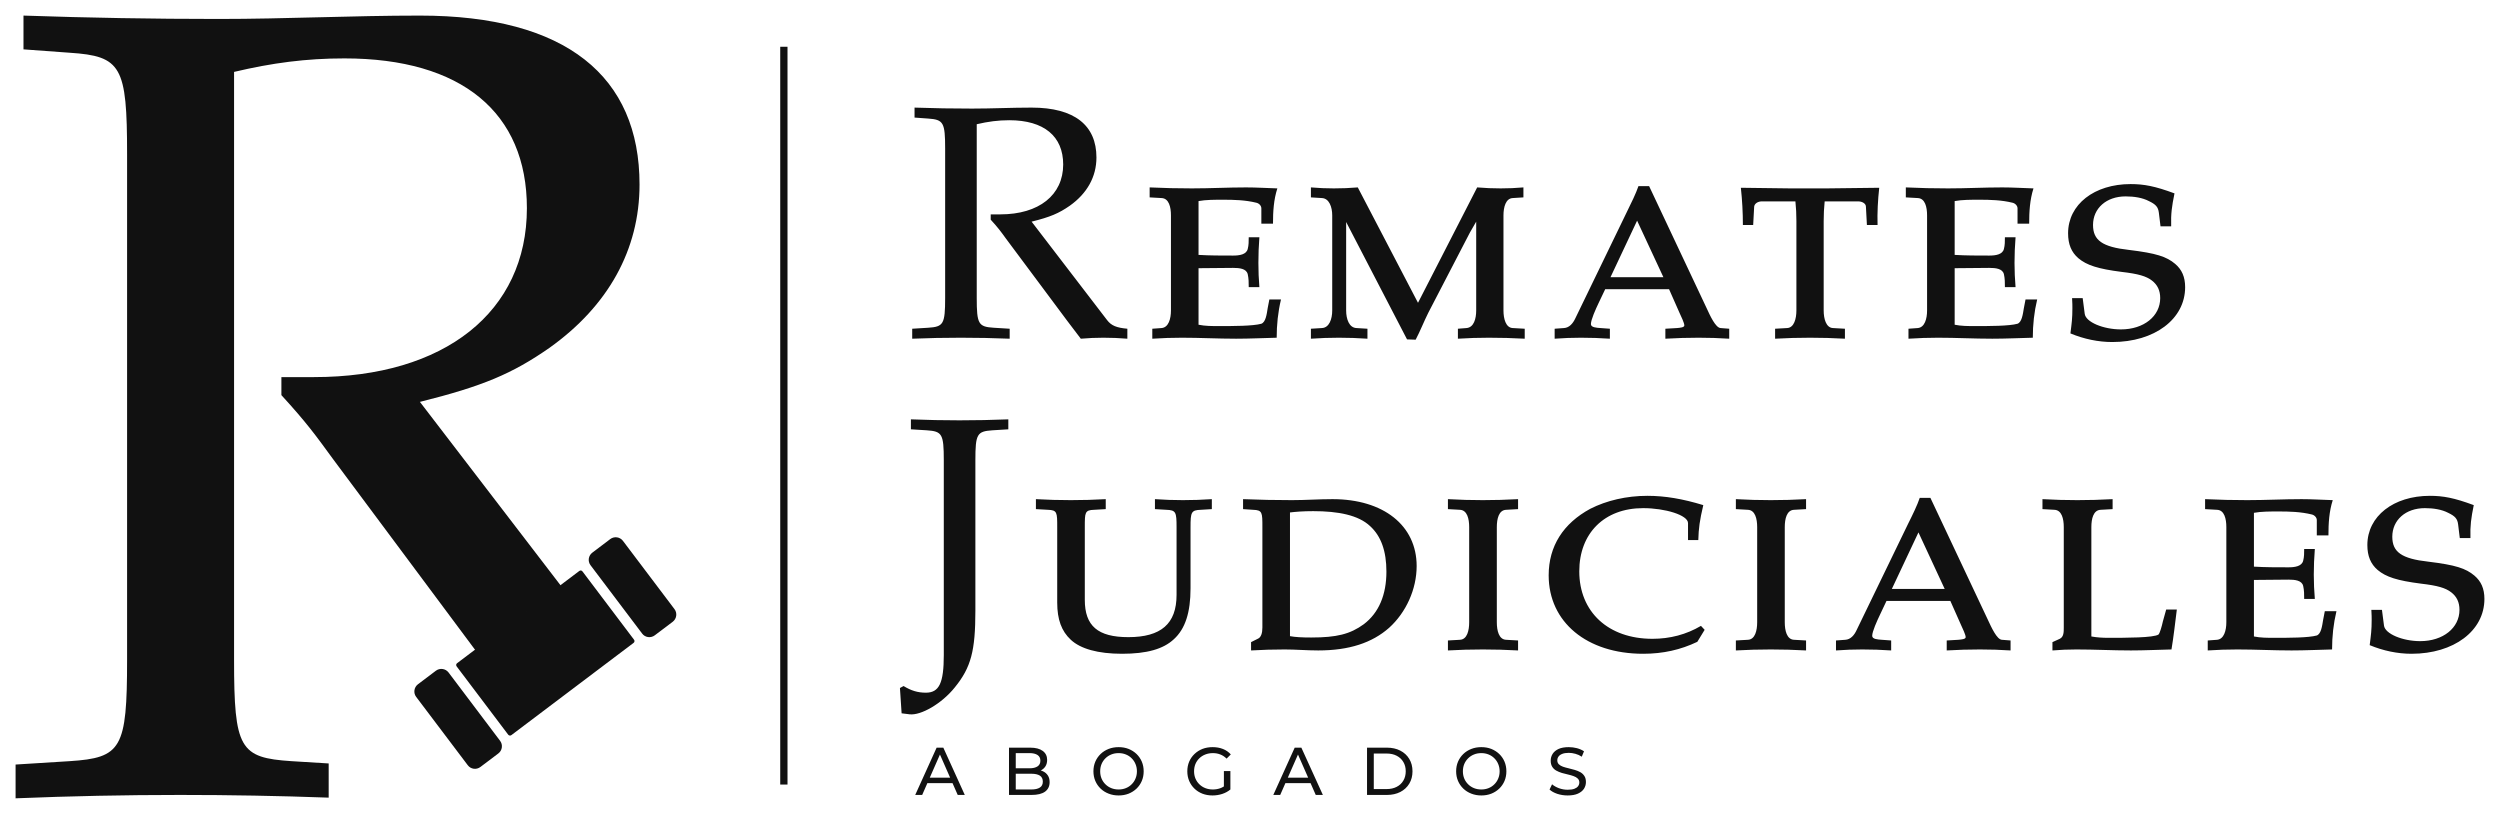
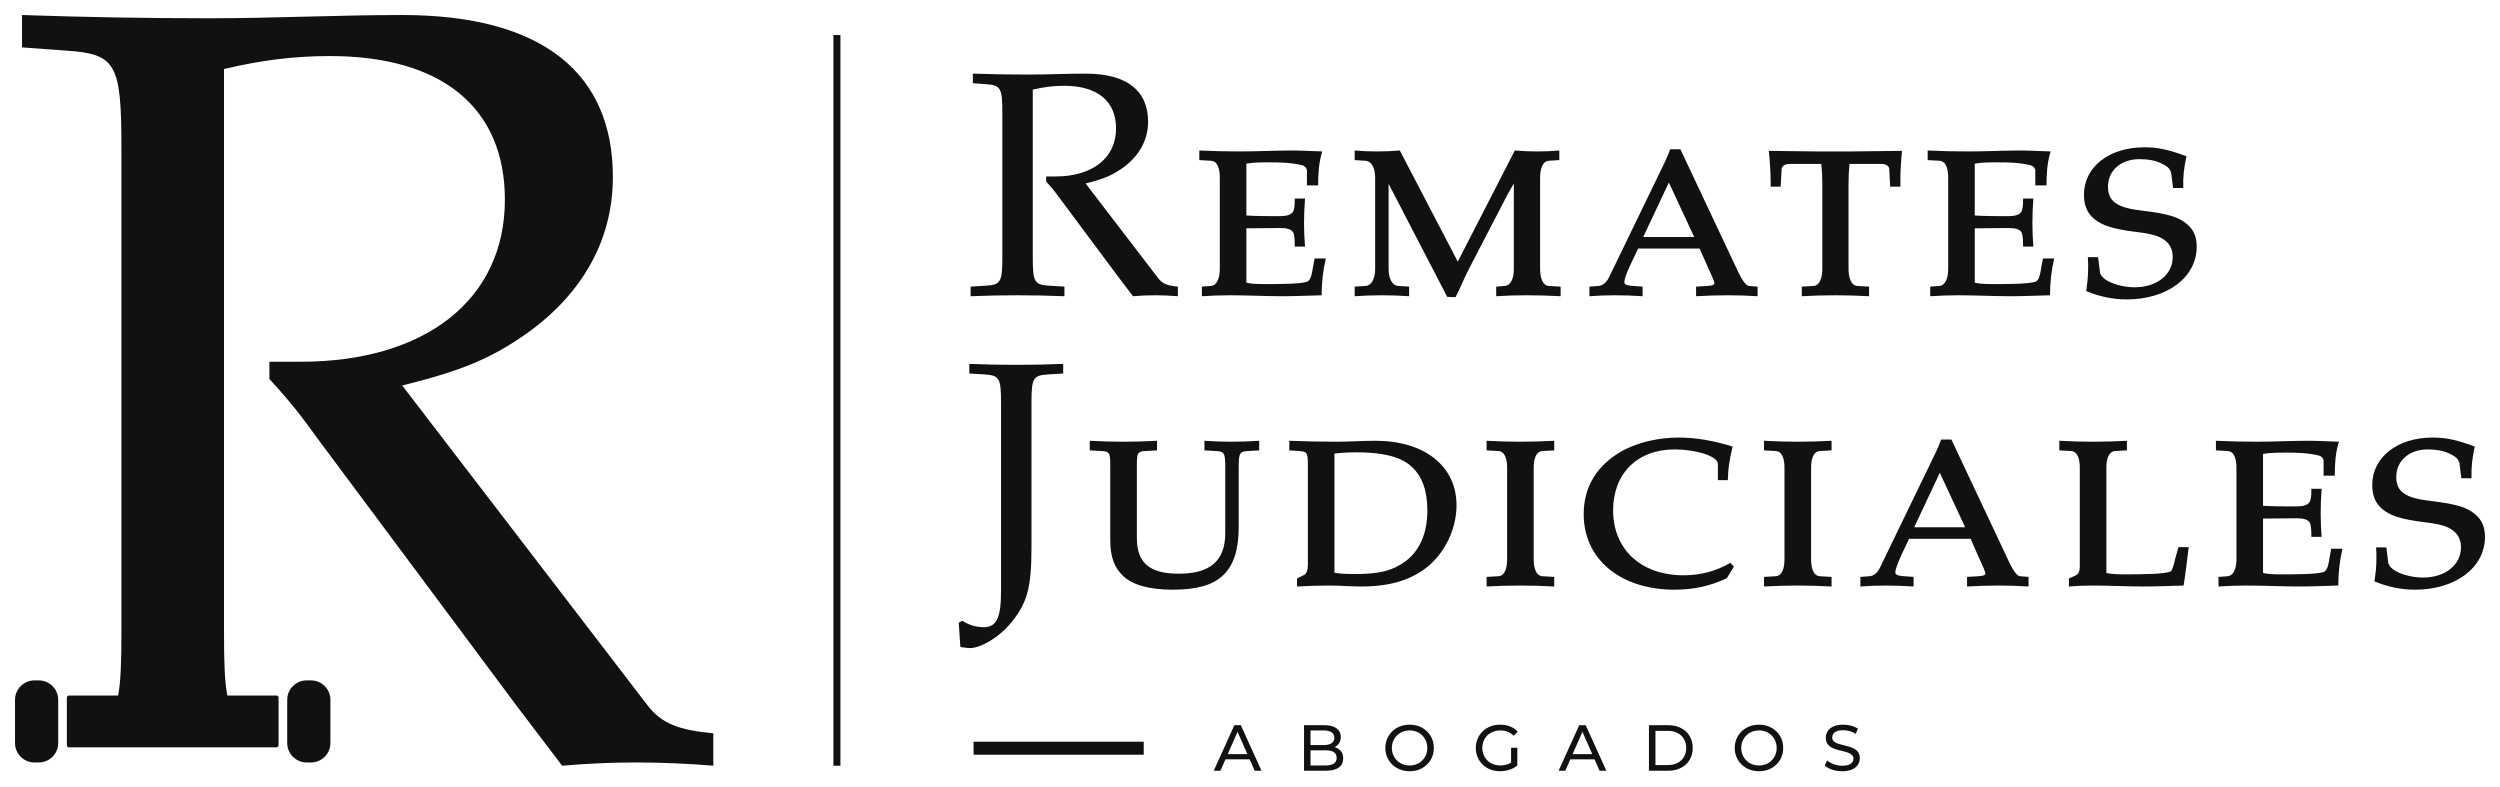
- <svg xmlns="http://www.w3.org/2000/svg" viewBox="-3 -3 481.17 156.65" role="img" aria-label="Abogados Remates Judiciales">
-   <path d="M0 150.65V144.15L10.4 143.5C20.38 142.85 21.46 141.11 21.46 123.99V26.66C21.46 9.75 20.38 7.8 10.4 7.15L1.52 6.5V0C14.09 0.43 26.45 0.65 39.02 0.65C52.02 0.65 64.81 0 77.82 0C106 0 120.09 11.71 120.09 32.51C120.09 45.09 114.02 55.92 102.75 63.95C95.59 68.93 89.96 71.32 77.82 74.35L105 109.8L88.55 122.22L61.13 85.4C57.66 80.64 55.92 78.25 51.16 73.05V69.58H57.44C82.59 69.58 98.41 57.01 98.41 37.07C98.41 18.64 85.84 8.24 63.29 8.24C55.92 8.24 49.42 9.1 42.05 10.84V123.99C42.05 141.11 43.14 142.85 53.11 143.5L60.26 143.94V150.52Q45.95 150 31.65 150C21.03 150 10.62 150.22 0 150.65Z" fill="#111111" />
-   <path d="M109.1 106.97 119.03 120.12C119.18 120.31 119.14 120.58 118.95 120.73L95.42 138.49C95.23 138.63 94.96 138.59 94.81 138.4L84.89 125.26C84.74 125.06 84.78 124.79 84.97 124.65L108.5 106.89C108.69 106.74 108.96 106.78 109.1 106.97ZM116.89 101.09 126.82 114.24C127.39 115 127.24 116.09 126.48 116.67L123.02 119.28C122.25 119.86 121.16 119.71 120.59 118.94L110.66 105.79C110.08 105.03 110.24 103.94 111 103.37L114.46 100.75C115.22 100.18 116.31 100.33 116.89 101.09ZM83.33 126.43 93.25 139.58C93.83 140.34 93.68 141.43 92.92 142.01L89.46 144.62C88.69 145.2 87.6 145.05 87.03 144.28L77.1 131.13C76.52 130.37 76.68 129.28 77.44 128.7L80.9 126.09C81.66 125.52 82.75 125.67 83.33 126.43Z" fill="#111111" />
-   <path d="M147.17 6H148.57V148H147.17Z" fill="#111111" />
-   <path d="M172.57 62.19C175.71 62.06 178.78 62 181.92 62C185.05 62 188.19 62.06 191.33 62.19V60.27L188.25 60.08C185.31 59.89 184.99 59.38 184.99 54.32V20.91C187.17 20.4 189.09 20.14 191.26 20.14C197.92 20.14 201.63 23.22 201.63 28.66C201.63 34.54 196.96 38.26 189.53 38.26H187.68V39.28C189.09 40.82 189.6 41.52 190.62 42.93L202.4 58.74L205.02 62.19C206.49 62.06 207.9 62 209.37 62C210.91 62 212.45 62.06 213.98 62.19V60.27C211.93 60.08 210.91 59.7 210.08 58.61L195.55 39.66C199.13 38.77 200.8 38.06 202.91 36.59C206.24 34.22 208.03 31.02 208.03 27.31C208.03 21.17 203.87 17.71 195.55 17.71C191.71 17.71 187.93 17.9 184.09 17.9C180.38 17.9 176.73 17.84 173.02 17.71V19.63L175.65 19.82C178.59 20.02 178.91 20.59 178.91 25.58V54.32C178.91 59.38 178.59 59.89 175.65 60.08L172.57 60.27ZM218.27 34.99 220.57 35.12C221.98 35.18 222.37 36.85 222.37 38.45V56.75C222.37 58.35 221.92 60.02 220.57 60.14L218.78 60.27V62.19C220.7 62.06 222.62 62 224.48 62C227.93 62 231.45 62.19 234.91 62.19C237.53 62.19 240.09 62.06 242.72 62C242.72 59.5 242.97 57.07 243.55 54.64H241.31L240.99 56.3C240.8 57.52 240.61 58.99 239.77 59.31C238.17 59.76 234.33 59.76 231.58 59.76C230.24 59.76 228.96 59.76 227.68 59.5V48.62L234.33 48.56C235.55 48.56 236.89 48.69 237.15 49.78C237.34 50.61 237.34 51.44 237.34 52.27H239.39C239.26 50.74 239.2 49.14 239.2 47.6C239.2 45.94 239.26 44.34 239.39 42.67H237.34C237.34 43.44 237.34 44.21 237.15 44.91C236.89 46 235.55 46.19 234.33 46.19C232.09 46.19 229.85 46.19 227.68 46.06V35.7C229.09 35.44 230.81 35.44 232.41 35.44C234.53 35.44 236.7 35.5 238.81 36.02C239.33 36.14 239.77 36.59 239.77 37.1V40.05H242.01C242.01 37.74 242.14 35.44 242.85 33.26C240.8 33.2 238.81 33.07 236.83 33.07C233.37 33.07 229.92 33.26 226.4 33.26C223.71 33.26 220.96 33.2 218.27 33.07ZM249.31 62.19C251.1 62.06 252.89 62 254.69 62C256.54 62 258.33 62.06 260.19 62.19V60.27L258.08 60.14C256.67 60.08 256.09 58.42 256.09 56.75V39.73L267.81 62.32L269.47 62.38C270.37 60.66 271.07 58.86 271.9 57.2L279.9 41.78L281.12 39.66V56.75C281.12 58.35 280.67 60.02 279.26 60.14L277.6 60.27V62.19C279.58 62.06 281.57 62 283.55 62C285.85 62 288.16 62.06 290.46 62.19V60.27L288.16 60.14C286.81 60.08 286.37 58.35 286.37 56.75V38.45C286.37 36.85 286.81 35.18 288.16 35.12L290.21 34.99V33.07C288.73 33.2 287.33 33.26 285.85 33.26C284.32 33.26 282.85 33.2 281.31 33.07L269.92 55.28L258.33 33.07C256.8 33.2 255.26 33.26 253.73 33.26C252.25 33.26 250.78 33.2 249.31 33.07V34.99L251.42 35.12C252.83 35.18 253.41 36.85 253.41 38.45V56.75C253.41 58.42 252.83 60.08 251.42 60.14L249.31 60.27ZM296.22 62.19C297.89 62.06 299.61 62 301.28 62C303.13 62 304.99 62.06 306.85 62.19V60.27L305.05 60.14C304.22 60.08 303.2 60.02 303.2 59.38C303.2 58.54 304.09 56.56 304.73 55.22L305.95 52.66H318.24L320.22 57.14C320.61 57.97 321.18 59.18 321.18 59.63C321.18 60.02 320.41 60.08 319.77 60.14L317.53 60.27V62.19C319.71 62.06 321.82 62 323.93 62C325.92 62 327.84 62.06 329.82 62.19V60.27L328.16 60.14C327.2 60.08 326.17 57.84 325.41 56.18L314.4 32.82H312.35C311.9 34.16 310.94 36.14 310.11 37.81L300.19 58.29C299.74 59.25 299.04 60.08 298.01 60.14L296.22 60.27ZM306.97 50.35 312.09 39.47 317.15 50.35ZM332.06 33.14C332.32 35.5 332.45 37.94 332.45 40.3H334.43L334.62 36.78C334.69 36.14 335.39 35.76 336.09 35.76H342.56C342.69 36.98 342.75 38.26 342.75 39.54V56.75C342.75 58.35 342.3 60.08 340.96 60.14L338.65 60.27V62.19C340.89 62.06 343.13 62 345.37 62C347.61 62 349.85 62.06 352.09 62.19V60.27L349.79 60.14C348.45 60.08 348 58.35 348 56.75V39.54C348 38.26 348.06 36.98 348.19 35.76H354.65C355.36 35.76 356.13 36.14 356.13 36.78L356.32 40.3H358.37C358.3 37.94 358.43 35.5 358.69 33.14L348.64 33.26H341.53ZM363.81 34.99 366.11 35.12C367.52 35.18 367.9 36.85 367.9 38.45V56.75C367.9 58.35 367.45 60.02 366.11 60.14L364.32 60.27V62.19C366.24 62.06 368.16 62 370.01 62C373.47 62 376.99 62.19 380.45 62.19C383.07 62.19 385.63 62.06 388.25 62C388.25 59.5 388.51 57.07 389.09 54.64H386.85L386.53 56.3C386.33 57.52 386.14 58.99 385.31 59.31C383.71 59.76 379.87 59.76 377.12 59.76C375.77 59.76 374.49 59.76 373.21 59.5V48.62L379.87 48.56C381.09 48.56 382.43 48.69 382.69 49.78C382.88 50.61 382.88 51.44 382.88 52.27H384.93C384.8 50.74 384.73 49.14 384.73 47.6C384.73 45.94 384.8 44.34 384.93 42.67H382.88C382.88 43.44 382.88 44.21 382.69 44.91C382.43 46 381.09 46.19 379.87 46.19C377.63 46.19 375.39 46.19 373.21 46.06V35.7C374.62 35.44 376.35 35.44 377.95 35.44C380.06 35.44 382.24 35.5 384.35 36.02C384.86 36.14 385.31 36.59 385.31 37.1V40.05H387.55C387.55 37.74 387.68 35.44 388.38 33.26C386.33 33.2 384.35 33.07 382.37 33.07C378.91 33.07 375.45 33.26 371.93 33.26C369.25 33.26 366.49 33.2 363.81 33.07ZM395.04 41.9C395.04 44.02 395.68 45.55 397.02 46.7C398.62 48.05 400.8 48.75 405.34 49.33C408.61 49.71 410.08 50.16 411.17 50.99C412.25 51.82 412.77 52.91 412.77 54.38C412.77 57.84 409.63 60.4 405.21 60.4C401.82 60.4 398.43 58.99 398.24 57.39L397.85 54.38H395.81C395.87 55.22 395.87 56.05 395.87 56.3C395.87 58.29 395.74 59.18 395.49 61.17C398.11 62.26 400.86 62.83 403.55 62.83C411.68 62.83 417.57 58.42 417.57 52.27C417.57 50.29 416.93 48.88 415.65 47.79C413.98 46.38 412 45.74 406.75 45.1C401.63 44.53 399.84 43.25 399.84 40.3C399.84 37.1 402.4 34.8 406.11 34.8C407.77 34.8 409.37 35.06 410.59 35.7C411.93 36.34 412.38 36.85 412.51 37.94L412.83 40.56H414.88C414.81 38.13 415.01 36.72 415.52 34.22C411.74 32.82 409.63 32.43 407.07 32.43C400.09 32.43 395.04 36.34 395.04 41.9Z" fill="#111111" />
-   <path d="M170.21 129.42 170.53 134.29 172.06 134.48C174.24 134.74 178.27 132.43 180.77 129.3C183.9 125.46 184.73 122.26 184.73 114.51V85.58C184.73 80.53 185.05 80.02 188 79.82L191.07 79.63V77.71C187.93 77.84 184.8 77.9 181.66 77.9C178.53 77.9 175.45 77.84 172.32 77.71V79.63L175.39 79.82C178.33 80.02 178.65 80.53 178.65 85.58V123.09C178.65 128.46 177.76 130.32 175.2 130.32C173.66 130.32 172.38 129.94 170.91 129.04ZM196.38 94.99 198.69 95.12C200.48 95.18 200.48 95.63 200.48 98.45V112.98C200.48 116.24 201.31 118.48 203.1 120.14C204.96 121.87 208.29 122.83 212.96 122.83C217.69 122.83 220.89 121.94 222.94 120.02C225.12 118.03 226.14 114.9 226.14 110.22V98.45C226.14 95.57 226.27 95.18 228.13 95.12L230.24 94.99V93.07C228.38 93.2 226.53 93.26 224.67 93.26C222.88 93.26 221.09 93.2 219.29 93.07V94.99L221.47 95.12C223.33 95.18 223.45 95.57 223.45 98.45V111.5C223.45 117.07 220.45 119.63 214.17 119.63C208.29 119.63 205.79 117.46 205.79 112.46V98.45C205.79 95.63 205.79 95.18 207.58 95.12L209.82 94.99V93.07C207.58 93.2 205.34 93.26 203.1 93.26C200.86 93.26 198.62 93.2 196.38 93.07ZM236.25 94.99 238.17 95.12C239.97 95.18 239.97 95.63 239.97 98.45V117.78C239.97 118.86 239.71 119.7 239.07 119.95C238.62 120.14 238.24 120.4 237.79 120.59V122.19C239.97 122.06 242.08 122 244.25 122C246.37 122 248.54 122.19 250.72 122.19C256.67 122.19 261.09 120.72 264.35 117.84C267.61 114.9 269.66 110.42 269.66 105.94C269.66 98.13 263.26 93.07 253.47 93.07C250.85 93.07 248.29 93.26 245.66 93.26C242.53 93.26 239.39 93.2 236.25 93.07ZM245.28 119.44V95.63C246.37 95.5 247.77 95.38 249.76 95.38C254.56 95.38 258.46 96.14 260.7 98.26C262.81 100.18 263.84 103.06 263.84 107.02C263.84 111.5 262.37 114.96 259.49 117.14C256.86 119.06 254.24 119.7 249.37 119.7C247.58 119.7 246.3 119.63 245.28 119.44ZM275.68 122.19C277.92 122.06 280.16 122 282.4 122C284.64 122 286.88 122.06 289.18 122.19V120.27L286.88 120.14C285.47 120.08 285.09 118.35 285.09 116.75V98.45C285.09 96.85 285.47 95.18 286.88 95.12L289.18 94.99V93.07C286.88 93.2 284.64 93.26 282.4 93.26C280.16 93.26 277.92 93.2 275.68 93.07V94.99L277.98 95.12C279.39 95.18 279.77 96.85 279.77 98.45V116.75C279.77 118.35 279.39 120.08 277.98 120.14L275.68 120.27ZM295.07 107.73C295.07 116.75 302.43 122.83 313.25 122.83C317.09 122.83 320.48 122.06 323.68 120.53L325.09 118.22L324.38 117.46C321.57 119.12 318.43 119.95 315.04 119.95C306.53 119.95 300.96 114.77 300.96 106.96C300.96 99.66 305.76 94.8 313.25 94.8C317.47 94.8 321.89 96.14 321.89 97.68V100.94H323.87C323.93 98.7 324.13 97.17 324.83 94.22C320.86 93.01 317.47 92.43 314.08 92.43C310.05 92.43 306.21 93.33 303.07 94.93C297.89 97.74 295.07 102.1 295.07 107.73ZM331.1 122.19C333.34 122.06 335.58 122 337.82 122C340.06 122 342.3 122.06 344.61 122.19V120.27L342.3 120.14C340.89 120.08 340.51 118.35 340.51 116.75V98.45C340.51 96.85 340.89 95.18 342.3 95.12L344.61 94.99V93.07C342.3 93.2 340.06 93.26 337.82 93.26C335.58 93.26 333.34 93.2 331.1 93.07V94.99L333.41 95.12C334.81 95.18 335.2 96.85 335.2 98.45V116.75C335.2 118.35 334.81 120.08 333.41 120.14L331.1 120.27ZM350.37 122.19C352.03 122.06 353.76 122 355.42 122C357.28 122 359.13 122.06 360.99 122.19V120.27L359.2 120.14C358.37 120.08 357.34 120.02 357.34 119.38C357.34 118.54 358.24 116.56 358.88 115.22L360.09 112.66H372.38L374.37 117.14C374.75 117.97 375.33 119.18 375.33 119.63C375.33 120.02 374.56 120.08 373.92 120.14L371.68 120.27V122.19C373.85 122.06 375.97 122 378.08 122C380.06 122 381.98 122.06 383.97 122.19V120.27L382.3 120.14C381.34 120.08 380.32 117.84 379.55 116.18L368.54 92.82H366.49C366.05 94.16 365.09 96.14 364.25 97.81L354.33 118.29C353.89 119.25 353.18 120.08 352.16 120.14L350.37 120.27ZM361.12 110.35 366.24 99.47 371.29 110.35ZM390.11 94.99 392.41 95.12C393.82 95.18 394.21 96.85 394.21 98.45V117.78C394.21 118.67 394.21 119.57 393.44 119.95L392.03 120.59V122.19C393.57 122.06 395.1 122 396.64 122C400.16 122 403.61 122.19 407.13 122.19C409.69 122.19 412.32 122.06 414.94 122C415.33 119.7 415.65 116.88 415.97 114.32H413.92L413.28 116.62C413.09 117.52 412.7 118.86 412.45 119.12C411.55 119.76 406.11 119.76 402.78 119.76C401.69 119.76 400.61 119.7 399.52 119.5V98.45C399.52 96.85 399.9 95.18 401.31 95.12L403.61 94.99V93.07C401.31 93.2 399.07 93.26 396.83 93.26C394.59 93.26 392.35 93.2 390.11 93.07ZM421.41 94.99 423.71 95.12C425.12 95.18 425.5 96.85 425.5 98.45V116.75C425.5 118.35 425.05 120.02 423.71 120.14L421.92 120.27V122.19C423.84 122.06 425.76 122 427.61 122C431.07 122 434.59 122.19 438.05 122.19C440.67 122.19 443.23 122.06 445.85 122C445.85 119.5 446.11 117.07 446.69 114.64H444.45L444.13 116.3C443.93 117.52 443.74 118.99 442.91 119.31C441.31 119.76 437.47 119.76 434.72 119.76C433.37 119.76 432.09 119.76 430.81 119.5V108.62L437.47 108.56C438.69 108.56 440.03 108.69 440.29 109.78C440.48 110.61 440.48 111.44 440.48 112.27H442.53C442.4 110.74 442.33 109.14 442.33 107.6C442.33 105.94 442.4 104.34 442.53 102.67H440.48C440.48 103.44 440.48 104.21 440.29 104.91C440.03 106 438.69 106.19 437.47 106.19C435.23 106.19 432.99 106.19 430.81 106.06V95.7C432.22 95.44 433.95 95.44 435.55 95.44C437.66 95.44 439.84 95.5 441.95 96.02C442.46 96.14 442.91 96.59 442.91 97.1V100.05H445.15C445.15 97.74 445.28 95.44 445.98 93.26C443.93 93.2 441.95 93.07 439.97 93.07C436.51 93.07 433.05 93.26 429.53 93.26C426.85 93.26 424.09 93.2 421.41 93.07ZM452.64 101.9C452.64 104.02 453.28 105.55 454.62 106.7C456.22 108.05 458.4 108.75 462.94 109.33C466.21 109.71 467.68 110.16 468.77 110.99C469.85 111.82 470.37 112.91 470.37 114.38C470.37 117.84 467.23 120.4 462.81 120.4C459.42 120.4 456.03 118.99 455.84 117.39L455.45 114.38H453.41C453.47 115.22 453.47 116.05 453.47 116.3C453.47 118.29 453.34 119.18 453.09 121.17C455.71 122.26 458.46 122.83 461.15 122.83C469.28 122.83 475.17 118.42 475.17 112.27C475.17 110.29 474.53 108.88 473.25 107.79C471.58 106.38 469.6 105.74 464.35 105.1C459.23 104.53 457.44 103.25 457.44 100.3C457.44 97.1 460 94.8 463.71 94.8C465.37 94.8 466.97 95.06 468.19 95.7C469.53 96.34 469.98 96.85 470.11 97.94L470.43 100.56H472.48C472.41 98.13 472.61 96.72 473.12 94.22C469.34 92.82 467.23 92.43 464.67 92.43C457.69 92.43 452.64 96.34 452.64 101.9Z" fill="#111111" />
-   <path d="M173.15 150 177.27 140.9H178.56L182.69 150H181.33L177.65 141.63H178.17L174.49 150ZM174.91 147.73 175.26 146.68H180.38L180.76 147.73ZM191.2 150V140.9H195.28Q196.85 140.9 197.7 141.53Q198.54 142.16 198.54 143.25Q198.54 143.99 198.21 144.5Q197.88 145.01 197.32 145.28Q196.76 145.55 196.11 145.55L196.34 145.16Q197.12 145.16 197.72 145.44Q198.32 145.71 198.67 146.24Q199.02 146.76 199.02 147.54Q199.02 148.71 198.15 149.36Q197.27 150 195.54 150ZM192.5 148.95H195.49Q196.57 148.95 197.14 148.58Q197.71 148.22 197.71 147.44Q197.71 146.65 197.14 146.28Q196.57 145.92 195.49 145.92H192.38V144.87H195.16Q196.15 144.87 196.7 144.5Q197.24 144.14 197.24 143.41Q197.24 142.68 196.7 142.32Q196.15 141.95 195.16 141.95H192.5ZM212.3 150.1Q211.26 150.1 210.37 149.75Q209.47 149.4 208.82 148.77Q208.17 148.14 207.81 147.3Q207.45 146.45 207.45 145.45Q207.45 144.45 207.81 143.6Q208.17 142.76 208.82 142.13Q209.47 141.5 210.36 141.15Q211.24 140.8 212.3 140.8Q213.34 140.8 214.21 141.14Q215.09 141.49 215.75 142.12Q216.4 142.75 216.76 143.59Q217.12 144.44 217.12 145.45Q217.12 146.46 216.76 147.31Q216.4 148.15 215.75 148.78Q215.09 149.41 214.21 149.76Q213.34 150.1 212.3 150.1ZM212.3 148.95Q213.05 148.95 213.69 148.69Q214.34 148.43 214.81 147.95Q215.29 147.48 215.55 146.84Q215.82 146.2 215.82 145.45Q215.82 144.7 215.55 144.06Q215.29 143.42 214.81 142.95Q214.34 142.47 213.69 142.21Q213.05 141.95 212.3 141.95Q211.53 141.95 210.89 142.21Q210.24 142.47 209.76 142.95Q209.28 143.42 209.01 144.06Q208.75 144.7 208.75 145.45Q208.75 146.2 209.01 146.84Q209.28 147.48 209.76 147.95Q210.24 148.43 210.89 148.69Q211.53 148.95 212.3 148.95ZM230.37 150.1Q229.31 150.1 228.43 149.76Q227.54 149.41 226.89 148.78Q226.24 148.15 225.88 147.31Q225.52 146.46 225.52 145.45Q225.52 144.44 225.88 143.59Q226.24 142.75 226.9 142.12Q227.56 141.49 228.44 141.14Q229.33 140.8 230.39 140.8Q231.47 140.8 232.37 141.15Q233.26 141.5 233.89 142.2L233.08 143.01Q232.52 142.46 231.87 142.21Q231.21 141.95 230.44 141.95Q229.66 141.95 228.99 142.21Q228.32 142.47 227.84 142.94Q227.35 143.41 227.08 144.05Q226.82 144.7 226.82 145.45Q226.82 146.19 227.08 146.83Q227.35 147.48 227.84 147.95Q228.32 148.43 228.99 148.69Q229.65 148.95 230.43 148.95Q231.16 148.95 231.83 148.72Q232.5 148.49 233.07 147.96L233.81 148.95Q233.13 149.52 232.23 149.81Q231.33 150.1 230.37 150.1ZM233.81 148.95 232.56 148.78V145.4H233.81ZM242.07 150 246.19 140.9H247.47L251.61 150H250.24L246.56 141.63H247.08L243.4 150ZM243.82 147.73 244.17 146.68H249.29L249.67 147.73ZM260.11 150V140.9H263.94Q265.4 140.9 266.51 141.47Q267.62 142.04 268.24 143.07Q268.86 144.1 268.86 145.45Q268.86 146.8 268.24 147.83Q267.62 148.86 266.51 149.43Q265.4 150 263.94 150ZM261.41 148.87H263.87Q265 148.87 265.82 148.44Q266.65 148.01 267.1 147.24Q267.56 146.46 267.56 145.45Q267.56 144.42 267.1 143.66Q266.65 142.89 265.82 142.46Q265 142.03 263.87 142.03H261.41ZM282.11 150.1Q281.07 150.1 280.18 149.75Q279.28 149.4 278.63 148.77Q277.98 148.14 277.62 147.3Q277.26 146.45 277.26 145.45Q277.26 144.45 277.62 143.6Q277.98 142.76 278.63 142.13Q279.28 141.5 280.17 141.15Q281.05 140.8 282.11 140.8Q283.15 140.8 284.02 141.14Q284.9 141.49 285.56 142.12Q286.21 142.75 286.57 143.59Q286.93 144.44 286.93 145.45Q286.93 146.46 286.57 147.31Q286.21 148.15 285.56 148.78Q284.9 149.41 284.02 149.76Q283.15 150.1 282.11 150.1ZM282.11 148.95Q282.86 148.95 283.5 148.69Q284.15 148.43 284.62 147.95Q285.1 147.48 285.36 146.84Q285.63 146.2 285.63 145.45Q285.63 144.7 285.36 144.06Q285.1 143.42 284.62 142.95Q284.15 142.47 283.5 142.21Q282.86 141.95 282.11 141.95Q281.34 141.95 280.7 142.21Q280.05 142.47 279.57 142.95Q279.09 143.42 278.82 144.06Q278.56 144.7 278.56 145.45Q278.56 146.2 278.82 146.84Q279.09 147.48 279.57 147.95Q280.05 148.43 280.7 148.69Q281.34 148.95 282.11 148.95ZM298.72 150.1Q297.68 150.1 296.73 149.79Q295.78 149.47 295.24 148.96L295.72 147.95Q296.24 148.4 297.04 148.7Q297.85 149 298.72 149Q299.51 149 300.01 148.82Q300.5 148.63 300.73 148.32Q300.97 148 300.97 147.6Q300.97 147.13 300.66 146.84Q300.36 146.55 299.87 146.38Q299.38 146.2 298.8 146.07Q298.21 145.94 297.62 145.77Q297.03 145.59 296.54 145.32Q296.05 145.05 295.76 144.59Q295.46 144.12 295.46 143.4Q295.46 142.69 295.83 142.1Q296.2 141.51 296.97 141.15Q297.74 140.8 298.94 140.8Q299.73 140.8 300.51 141Q301.29 141.21 301.87 141.6L301.44 142.64Q300.85 142.25 300.2 142.08Q299.55 141.9 298.94 141.9Q298.17 141.9 297.68 142.1Q297.19 142.29 296.96 142.62Q296.73 142.94 296.73 143.34Q296.73 143.82 297.04 144.11Q297.34 144.4 297.83 144.57Q298.32 144.74 298.9 144.87Q299.49 145.01 300.08 145.18Q300.67 145.35 301.16 145.62Q301.64 145.89 301.94 146.35Q302.24 146.8 302.24 147.52Q302.24 148.21 301.87 148.8Q301.49 149.39 300.7 149.75Q299.92 150.1 298.72 150.1Z" fill="#111111" />
+ <svg xmlns="http://www.w3.org/2000/svg" viewBox="-3 -3 499.53 157.1" role="img" aria-label="Abogados Remates Judiciales">
+   <path d="M42.42 135.97H52.23C52.47 135.97 52.66 136.16 52.66 136.4V145.9C52.66 146.14 52.47 146.33 52.23 146.33H10.79C10.55 146.33 10.36 146.14 10.36 145.9V136.4C10.36 136.16 10.55 135.97 10.79 135.97H20.6C21.14 133.16 21.26 129.17 21.26 123.45V26.55C21.26 9.71 20.18 7.77 10.25 7.12L1.4 6.47V0C13.92 0.43 26.22 0.65 38.74 0.65C51.69 0.65 64.42 0 77.37 0C105.43 0 119.46 11.65 119.46 32.37C119.46 44.89 113.42 55.68 102.19 63.67C95.07 68.63 89.46 71.01 77.37 74.03L126.37 137.91C129.17 141.58 132.63 142.88 139.53 143.53V150Q131.76 149.35 123.99 149.35C119.03 149.35 114.28 149.57 109.32 150L100.47 138.35L60.76 85.04C57.3 80.29 55.58 77.91 50.83 72.73V69.28H57.09C82.12 69.28 97.88 56.76 97.88 36.91C97.88 18.56 85.36 8.2 62.91 8.2C55.58 8.2 49.1 9.06 41.76 10.79V123.45C41.76 129.17 41.88 133.16 42.42 135.97ZM58.27 132.95H59.14C61.28 132.95 63.02 134.69 63.02 136.83V145.47C63.02 147.61 61.28 149.35 59.14 149.35H58.27C56.13 149.35 54.39 147.61 54.39 145.47V136.83C54.39 134.69 56.13 132.95 58.27 132.95ZM3.88 132.95H4.75C6.89 132.95 8.63 134.69 8.63 136.83V145.47C8.63 147.61 6.89 149.35 4.75 149.35H3.88C1.74 149.35 -0 147.61 -0 145.47V136.83C-0 134.69 1.74 132.95 3.88 132.95Z" fill="#111111" />
+   <path d="M163.53 4H164.93V150H163.53Z" fill="#111111" />
+   <path d="M190.94 56.19C194.08 56.06 197.15 56 200.28 56C203.42 56 206.56 56.06 209.69 56.19V54.27L206.62 54.08C203.68 53.89 203.36 53.38 203.36 48.32V14.91C205.53 14.4 207.45 14.14 209.63 14.14C216.28 14.14 220 17.22 220 22.66C220 28.54 215.32 32.26 207.9 32.26H206.04V33.28C207.45 34.82 207.96 35.52 208.99 36.93L220.76 52.74L223.39 56.19C224.86 56.06 226.27 56 227.74 56C229.28 56 230.81 56.06 232.35 56.19V54.27C230.3 54.08 229.28 53.7 228.44 52.61L213.92 33.66C217.5 32.77 219.16 32.06 221.28 30.59C224.6 28.22 226.4 25.02 226.4 21.31C226.4 15.17 222.24 11.71 213.92 11.71C210.08 11.71 206.3 11.9 202.46 11.9C198.75 11.9 195.1 11.84 191.39 11.71V13.63L194.01 13.82C196.96 14.02 197.28 14.59 197.28 19.58V48.32C197.28 53.38 196.96 53.89 194.01 54.08L190.94 54.27ZM236.64 28.99 238.94 29.12C240.35 29.18 240.73 30.85 240.73 32.45V50.75C240.73 52.35 240.28 54.02 238.94 54.14L237.15 54.27V56.19C239.07 56.06 240.99 56 242.84 56C246.3 56 249.82 56.19 253.28 56.19C255.9 56.19 258.46 56.06 261.08 56C261.08 53.5 261.34 51.07 261.92 48.64H259.68L259.36 50.3C259.16 51.52 258.97 52.99 258.14 53.31C256.54 53.76 252.7 53.76 249.95 53.76C248.6 53.76 247.32 53.76 246.04 53.5V42.62L252.7 42.56C253.92 42.56 255.26 42.69 255.52 43.78C255.71 44.61 255.71 45.44 255.71 46.27H257.76C257.63 44.74 257.56 43.14 257.56 41.6C257.56 39.94 257.63 38.34 257.76 36.67H255.71C255.71 37.44 255.71 38.21 255.52 38.91C255.26 40 253.92 40.19 252.7 40.19C250.46 40.19 248.22 40.19 246.04 40.06V29.7C247.45 29.44 249.18 29.44 250.78 29.44C252.89 29.44 255.07 29.5 257.18 30.02C257.69 30.14 258.14 30.59 258.14 31.1V34.05H260.38C260.38 31.74 260.51 29.44 261.21 27.26C259.16 27.2 257.18 27.07 255.2 27.07C251.74 27.07 248.28 27.26 244.76 27.26C242.08 27.26 239.32 27.2 236.64 27.07ZM267.68 56.19C269.47 56.06 271.26 56 273.05 56C274.91 56 276.7 56.06 278.56 56.19V54.27L276.44 54.14C275.04 54.08 274.46 52.42 274.46 50.75V33.73L286.17 56.32L287.84 56.38C288.73 54.66 289.44 52.86 290.27 51.2L298.27 35.78L299.48 33.66V50.75C299.48 52.35 299.04 54.02 297.63 54.14L295.96 54.27V56.19C297.95 56.06 299.93 56 301.92 56C304.22 56 306.52 56.06 308.83 56.19V54.27L306.52 54.14C305.18 54.08 304.73 52.35 304.73 50.75V32.45C304.73 30.85 305.18 29.18 306.52 29.12L308.57 28.99V27.07C307.1 27.2 305.69 27.26 304.22 27.26C302.68 27.26 301.21 27.2 299.68 27.07L288.28 49.28L276.7 27.07C275.16 27.2 273.63 27.26 272.09 27.26C270.62 27.26 269.15 27.2 267.68 27.07V28.99L269.79 29.12C271.2 29.18 271.77 30.85 271.77 32.45V50.75C271.77 52.42 271.2 54.08 269.79 54.14L267.68 54.27ZM314.59 56.19C316.25 56.06 317.98 56 319.64 56C321.5 56 323.36 56.06 325.21 56.19V54.27L323.42 54.14C322.59 54.08 321.56 54.02 321.56 53.38C321.56 52.54 322.46 50.56 323.1 49.22L324.32 46.66H336.6L338.59 51.14C338.97 51.97 339.55 53.18 339.55 53.63C339.55 54.02 338.78 54.08 338.14 54.14L335.9 54.27V56.19C338.08 56.06 340.19 56 342.3 56C344.28 56 346.2 56.06 348.19 56.19V54.27L346.52 54.14C345.56 54.08 344.54 51.84 343.77 50.18L332.76 26.82H330.72C330.27 28.16 329.31 30.14 328.48 31.81L318.56 52.29C318.11 53.25 317.4 54.08 316.38 54.14L314.59 54.27ZM325.34 44.35 330.46 33.47 335.52 44.35ZM350.43 27.14C350.68 29.5 350.81 31.94 350.81 34.3H352.8L352.99 30.78C353.05 30.14 353.76 29.76 354.46 29.76H360.92C361.05 30.98 361.12 32.26 361.12 33.54V50.75C361.12 52.35 360.67 54.08 359.32 54.14L357.02 54.27V56.19C359.26 56.06 361.5 56 363.74 56C365.98 56 368.22 56.06 370.46 56.19V54.27L368.16 54.14C366.81 54.08 366.36 52.35 366.36 50.75V33.54C366.36 32.26 366.43 30.98 366.56 29.76H373.02C373.72 29.76 374.49 30.14 374.49 30.78L374.68 34.3H376.73C376.67 31.94 376.8 29.5 377.05 27.14L367 27.26H359.9ZM382.17 28.99 384.48 29.12C385.88 29.18 386.27 30.85 386.27 32.45V50.75C386.27 52.35 385.82 54.02 384.48 54.14L382.68 54.27V56.19C384.6 56.06 386.52 56 388.38 56C391.84 56 395.36 56.19 398.81 56.19C401.44 56.19 404 56.06 406.62 56C406.62 53.5 406.88 51.07 407.45 48.64H405.21L404.89 50.3C404.7 51.52 404.51 52.99 403.68 53.31C402.08 53.76 398.24 53.76 395.48 53.76C394.14 53.76 392.86 53.76 391.58 53.5V42.62L398.24 42.56C399.45 42.56 400.8 42.69 401.05 43.78C401.24 44.61 401.24 45.44 401.24 46.27H403.29C403.16 44.74 403.1 43.14 403.1 41.6C403.1 39.94 403.16 38.34 403.29 36.67H401.24C401.24 37.44 401.24 38.21 401.05 38.91C400.8 40 399.45 40.19 398.24 40.19C396 40.19 393.76 40.19 391.58 40.06V29.7C392.99 29.44 394.72 29.44 396.32 29.44C398.43 29.44 400.6 29.5 402.72 30.02C403.23 30.14 403.68 30.59 403.68 31.1V34.05H405.92C405.92 31.74 406.04 29.44 406.75 27.26C404.7 27.2 402.72 27.07 400.73 27.07C397.28 27.07 393.82 27.26 390.3 27.26C387.61 27.26 384.86 27.2 382.17 27.07ZM413.4 35.9C413.4 38.02 414.04 39.55 415.39 40.7C416.99 42.05 419.16 42.75 423.71 43.33C426.97 43.71 428.44 44.16 429.53 44.99C430.62 45.82 431.13 46.91 431.13 48.38C431.13 51.84 428 54.4 423.58 54.4C420.19 54.4 416.8 52.99 416.6 51.39L416.22 48.38H414.17C414.24 49.22 414.24 50.05 414.24 50.3C414.24 52.29 414.11 53.18 413.85 55.17C416.48 56.26 419.23 56.83 421.92 56.83C430.04 56.83 435.93 52.42 435.93 46.27C435.93 44.29 435.29 42.88 434.01 41.79C432.35 40.38 430.36 39.74 425.12 39.1C420 38.53 418.2 37.25 418.2 34.3C418.2 31.1 420.76 28.8 424.48 28.8C426.14 28.8 427.74 29.06 428.96 29.7C430.3 30.34 430.75 30.85 430.88 31.94L431.2 34.56H433.24C433.18 32.13 433.37 30.72 433.88 28.22C430.11 26.82 428 26.43 425.44 26.43C418.46 26.43 413.4 30.34 413.4 35.9Z" fill="#111111" />
+   <path d="M188.57 121.42 188.89 126.29 190.43 126.48C192.6 126.74 196.64 124.43 199.13 121.3C202.27 117.46 203.1 114.26 203.1 106.51V77.58C203.1 72.53 203.42 72.02 206.36 71.82L209.44 71.63V69.71C206.3 69.84 203.16 69.9 200.03 69.9C196.89 69.9 193.82 69.84 190.68 69.71V71.63L193.76 71.82C196.7 72.02 197.02 72.53 197.02 77.58V115.09C197.02 120.46 196.12 122.32 193.56 122.32C192.03 122.32 190.75 121.94 189.28 121.04ZM214.75 86.99 217.05 87.12C218.84 87.18 218.84 87.63 218.84 90.45V104.98C218.84 108.24 219.68 110.48 221.47 112.14C223.32 113.87 226.65 114.83 231.32 114.83C236.06 114.83 239.26 113.94 241.31 112.02C243.48 110.03 244.51 106.9 244.51 102.22V90.45C244.51 87.57 244.64 87.18 246.49 87.12L248.6 86.99V85.07C246.75 85.2 244.89 85.26 243.04 85.26C241.24 85.26 239.45 85.2 237.66 85.07V86.99L239.84 87.12C241.69 87.18 241.82 87.57 241.82 90.45V103.5C241.82 109.07 238.81 111.63 232.54 111.63C226.65 111.63 224.16 109.46 224.16 104.46V90.45C224.16 87.63 224.16 87.18 225.95 87.12L228.19 86.99V85.07C225.95 85.2 223.71 85.26 221.47 85.26C219.23 85.26 216.99 85.2 214.75 85.07ZM254.62 86.99 256.54 87.12C258.33 87.18 258.33 87.63 258.33 90.45V109.78C258.33 110.86 258.08 111.7 257.44 111.95C256.99 112.14 256.6 112.4 256.16 112.59V114.19C258.33 114.06 260.44 114 262.62 114C264.73 114 266.91 114.19 269.08 114.19C275.04 114.19 279.45 112.72 282.72 109.84C285.98 106.9 288.03 102.42 288.03 97.94C288.03 90.13 281.63 85.07 271.84 85.07C269.21 85.07 266.65 85.26 264.03 85.26C260.89 85.26 257.76 85.2 254.62 85.07ZM263.64 111.44V87.63C264.73 87.5 266.14 87.38 268.12 87.38C272.92 87.38 276.83 88.14 279.07 90.26C281.18 92.18 282.2 95.06 282.2 99.02C282.2 103.5 280.73 106.96 277.85 109.14C275.23 111.06 272.6 111.7 267.74 111.7C265.95 111.7 264.67 111.63 263.64 111.44ZM294.04 114.19C296.28 114.06 298.52 114 300.76 114C303 114 305.24 114.06 307.55 114.19V112.27L305.24 112.14C303.84 112.08 303.45 110.35 303.45 108.75V90.45C303.45 88.85 303.84 87.18 305.24 87.12L307.55 86.99V85.07C305.24 85.2 303 85.26 300.76 85.26C298.52 85.26 296.28 85.2 294.04 85.07V86.99L296.35 87.12C297.76 87.18 298.14 88.85 298.14 90.45V108.75C298.14 110.35 297.76 112.08 296.35 112.14L294.04 112.27ZM313.44 99.73C313.44 108.75 320.8 114.83 331.61 114.83C335.45 114.83 338.84 114.06 342.04 112.53L343.45 110.22L342.75 109.46C339.93 111.12 336.8 111.95 333.4 111.95C324.89 111.95 319.32 106.77 319.32 98.96C319.32 91.66 324.12 86.8 331.61 86.8C335.84 86.8 340.25 88.14 340.25 89.68V92.94H342.24C342.3 90.7 342.49 89.17 343.2 86.22C339.23 85.01 335.84 84.43 332.44 84.43C328.41 84.43 324.57 85.33 321.44 86.93C316.25 89.74 313.44 94.1 313.44 99.73ZM349.47 114.19C351.71 114.06 353.95 114 356.19 114C358.43 114 360.67 114.06 362.97 114.19V112.27L360.67 112.14C359.26 112.08 358.88 110.35 358.88 108.75V90.45C358.88 88.85 359.26 87.18 360.67 87.12L362.97 86.99V85.07C360.67 85.2 358.43 85.26 356.19 85.26C353.95 85.26 351.71 85.2 349.47 85.07V86.99L351.77 87.12C353.18 87.18 353.56 88.85 353.56 90.45V108.75C353.56 110.35 353.18 112.08 351.77 112.14L349.47 112.27ZM368.73 114.19C370.4 114.06 372.12 114 373.79 114C375.64 114 377.5 114.06 379.36 114.19V112.27L377.56 112.14C376.73 112.08 375.71 112.02 375.71 111.38C375.71 110.54 376.6 108.56 377.24 107.22L378.46 104.66H390.75L392.73 109.14C393.12 109.97 393.69 111.18 393.69 111.63C393.69 112.02 392.92 112.08 392.28 112.14L390.04 112.27V114.19C392.22 114.06 394.33 114 396.44 114C398.43 114 400.35 114.06 402.33 114.19V112.27L400.67 112.14C399.71 112.08 398.68 109.84 397.92 108.18L386.91 84.82H384.86C384.41 86.16 383.45 88.14 382.62 89.81L372.7 110.29C372.25 111.25 371.55 112.08 370.52 112.14L368.73 112.27ZM379.48 102.35 384.6 91.47 389.66 102.35ZM408.48 86.99 410.78 87.12C412.19 87.18 412.57 88.85 412.57 90.45V109.78C412.57 110.67 412.57 111.57 411.8 111.95L410.4 112.59V114.19C411.93 114.06 413.47 114 415 114C418.52 114 421.98 114.19 425.5 114.19C428.06 114.19 430.68 114.06 433.31 114C433.69 111.7 434.01 108.88 434.33 106.32H432.28L431.64 108.62C431.45 109.52 431.07 110.86 430.81 111.12C429.92 111.76 424.48 111.76 421.15 111.76C420.06 111.76 418.97 111.7 417.88 111.5V90.45C417.88 88.85 418.27 87.18 419.68 87.12L421.98 86.99V85.07C419.68 85.2 417.44 85.26 415.2 85.26C412.96 85.26 410.72 85.2 408.48 85.07ZM439.77 86.99 442.08 87.12C443.48 87.18 443.87 88.85 443.87 90.45V108.75C443.87 110.35 443.42 112.02 442.08 112.14L440.28 112.27V114.19C442.2 114.06 444.12 114 445.98 114C449.44 114 452.96 114.19 456.41 114.19C459.04 114.19 461.6 114.06 464.22 114C464.22 111.5 464.48 109.07 465.05 106.64H462.81L462.49 108.3C462.3 109.52 462.11 110.99 461.28 111.31C459.68 111.76 455.84 111.76 453.08 111.76C451.74 111.76 450.46 111.76 449.18 111.5V100.62L455.84 100.56C457.05 100.56 458.4 100.69 458.65 101.78C458.84 102.61 458.84 103.44 458.84 104.27H460.89C460.76 102.74 460.7 101.14 460.7 99.6C460.7 97.94 460.76 96.34 460.89 94.67H458.84C458.84 95.44 458.84 96.21 458.65 96.91C458.4 98 457.05 98.19 455.84 98.19C453.6 98.19 451.36 98.19 449.18 98.06V87.7C450.59 87.44 452.32 87.44 453.92 87.44C456.03 87.44 458.2 87.5 460.32 88.02C460.83 88.14 461.28 88.59 461.28 89.1V92.05H463.52C463.52 89.74 463.64 87.44 464.35 85.26C462.3 85.2 460.32 85.07 458.33 85.07C454.88 85.07 451.42 85.26 447.9 85.26C445.21 85.26 442.46 85.2 439.77 85.07ZM471 93.9C471 96.02 471.64 97.55 472.99 98.7C474.59 100.05 476.76 100.75 481.31 101.33C484.57 101.71 486.04 102.16 487.13 102.99C488.22 103.82 488.73 104.91 488.73 106.38C488.73 109.84 485.6 112.4 481.18 112.4C477.79 112.4 474.4 110.99 474.2 109.39L473.82 106.38H471.77C471.84 107.22 471.84 108.05 471.84 108.3C471.84 110.29 471.71 111.18 471.45 113.17C474.08 114.26 476.83 114.83 479.52 114.83C487.64 114.83 493.53 110.42 493.53 104.27C493.53 102.29 492.89 100.88 491.61 99.79C489.95 98.38 487.96 97.74 482.72 97.1C477.6 96.53 475.8 95.25 475.8 92.3C475.8 89.1 478.36 86.8 482.08 86.8C483.74 86.8 485.34 87.06 486.56 87.7C487.9 88.34 488.35 88.85 488.48 89.94L488.8 92.56H490.84C490.78 90.13 490.97 88.72 491.48 86.22C487.71 84.82 485.6 84.43 483.04 84.43C476.06 84.43 471 88.34 471 93.9Z" fill="#111111" />
+   <path d="M191.53 145.2H225.53V147.8H191.53Z" fill="#111111" />
+   <path d="M239.52 151 243.64 141.9H244.93L249.06 151H247.7L244.02 142.63H244.54L240.86 151ZM241.27 148.73 241.63 147.68H246.75L247.12 148.73ZM257.56 151V141.9H261.65Q263.22 141.9 264.06 142.53Q264.91 143.16 264.91 144.25Q264.91 144.99 264.58 145.5Q264.25 146.01 263.69 146.28Q263.13 146.55 262.48 146.55L262.71 146.16Q263.49 146.16 264.09 146.44Q264.69 146.71 265.04 147.24Q265.39 147.76 265.39 148.54Q265.39 149.71 264.51 150.36Q263.63 151 261.91 151ZM258.86 149.95H261.85Q262.93 149.95 263.5 149.58Q264.08 149.22 264.08 148.44Q264.08 147.65 263.5 147.28Q262.93 146.92 261.85 146.92H258.75V145.87H261.53Q262.52 145.87 263.06 145.5Q263.61 145.14 263.61 144.41Q263.61 143.68 263.06 143.32Q262.52 142.95 261.53 142.95H258.86ZM278.66 151.1Q277.62 151.1 276.73 150.75Q275.84 150.4 275.19 149.77Q274.54 149.14 274.18 148.3Q273.81 147.45 273.81 146.45Q273.81 145.45 274.18 144.6Q274.54 143.76 275.19 143.13Q275.84 142.5 276.73 142.15Q277.61 141.8 278.66 141.8Q279.7 141.8 280.58 142.14Q281.46 142.49 282.11 143.12Q282.77 143.75 283.13 144.59Q283.49 145.44 283.49 146.45Q283.49 147.46 283.13 148.31Q282.77 149.15 282.11 149.78Q281.46 150.41 280.58 150.76Q279.7 151.1 278.66 151.1ZM278.66 149.95Q279.42 149.95 280.06 149.69Q280.7 149.43 281.18 148.95Q281.65 148.48 281.92 147.84Q282.19 147.2 282.19 146.45Q282.19 145.7 281.92 145.06Q281.65 144.42 281.18 143.95Q280.7 143.47 280.06 143.21Q279.42 142.95 278.66 142.95Q277.9 142.95 277.25 143.21Q276.61 143.47 276.13 143.95Q275.65 144.42 275.38 145.06Q275.11 145.7 275.11 146.45Q275.11 147.2 275.38 147.84Q275.65 148.48 276.13 148.95Q276.61 149.43 277.25 149.69Q277.9 149.95 278.66 149.95ZM296.73 151.1Q295.68 151.1 294.8 150.76Q293.91 150.41 293.26 149.78Q292.61 149.15 292.25 148.31Q291.88 147.46 291.88 146.45Q291.88 145.44 292.25 144.59Q292.61 143.75 293.27 143.12Q293.92 142.49 294.81 142.14Q295.69 141.8 296.76 141.8Q297.84 141.8 298.73 142.15Q299.63 142.5 300.26 143.2L299.45 144.01Q298.89 143.46 298.23 143.21Q297.58 142.95 296.81 142.95Q296.03 142.95 295.36 143.21Q294.69 143.47 294.2 143.94Q293.72 144.41 293.45 145.05Q293.18 145.7 293.18 146.45Q293.18 147.19 293.45 147.83Q293.72 148.48 294.2 148.95Q294.69 149.43 295.35 149.69Q296.02 149.95 296.8 149.95Q297.53 149.95 298.19 149.72Q298.86 149.49 299.44 148.96L300.18 149.95Q299.5 150.52 298.6 150.81Q297.69 151.1 296.73 151.1ZM300.18 149.95 298.93 149.78V146.4H300.18ZM308.43 151 312.55 141.9H313.84L317.97 151H316.61L312.93 142.63H313.45L309.77 151ZM310.19 148.73 310.54 147.68H315.66L316.04 148.73ZM326.48 151V141.9H330.31Q331.77 141.9 332.88 142.47Q333.99 143.04 334.61 144.07Q335.23 145.1 335.23 146.45Q335.23 147.8 334.61 148.83Q333.99 149.86 332.88 150.43Q331.77 151 330.31 151ZM327.78 149.87H330.23Q331.36 149.87 332.19 149.44Q333.02 149.01 333.47 148.24Q333.93 147.46 333.93 146.45Q333.93 145.42 333.47 144.66Q333.02 143.89 332.19 143.46Q331.36 143.03 330.23 143.03H327.78ZM348.47 151.1Q347.43 151.1 346.54 150.75Q345.65 150.4 345 149.77Q344.35 149.14 343.99 148.3Q343.62 147.45 343.62 146.45Q343.62 145.45 343.99 144.6Q344.35 143.76 345 143.13Q345.65 142.5 346.54 142.15Q347.42 141.8 348.47 141.8Q349.51 141.8 350.39 142.14Q351.27 142.49 351.92 143.12Q352.58 143.75 352.94 144.59Q353.3 145.44 353.3 146.45Q353.3 147.46 352.94 148.31Q352.58 149.15 351.92 149.78Q351.27 150.41 350.39 150.76Q349.51 151.1 348.47 151.1ZM348.47 149.95Q349.23 149.95 349.87 149.69Q350.51 149.43 350.99 148.95Q351.46 148.48 351.73 147.84Q352 147.2 352 146.45Q352 145.7 351.73 145.06Q351.46 144.42 350.99 143.95Q350.51 143.47 349.87 143.21Q349.23 142.95 348.47 142.95Q347.71 142.95 347.06 143.21Q346.42 143.47 345.94 143.95Q345.46 144.42 345.19 145.06Q344.92 145.7 344.92 146.45Q344.92 147.2 345.19 147.84Q345.46 148.48 345.94 148.95Q346.42 149.43 347.06 149.69Q347.71 149.95 348.47 149.95ZM365.09 151.1Q364.05 151.1 363.1 150.79Q362.15 150.47 361.6 149.96L362.08 148.95Q362.6 149.4 363.41 149.7Q364.22 150 365.09 150Q365.88 150 366.37 149.82Q366.87 149.63 367.1 149.32Q367.34 149 367.34 148.6Q367.34 148.13 367.03 147.84Q366.72 147.55 366.24 147.38Q365.75 147.2 365.16 147.07Q364.58 146.94 363.99 146.77Q363.4 146.59 362.91 146.32Q362.42 146.05 362.12 145.59Q361.82 145.12 361.82 144.4Q361.82 143.69 362.19 143.1Q362.56 142.51 363.34 142.15Q364.11 141.8 365.31 141.8Q366.1 141.8 366.88 142Q367.66 142.21 368.23 142.6L367.8 143.64Q367.22 143.25 366.57 143.08Q365.92 142.9 365.31 142.9Q364.54 142.9 364.05 143.1Q363.55 143.29 363.32 143.62Q363.1 143.94 363.1 144.34Q363.1 144.82 363.4 145.11Q363.71 145.4 364.2 145.57Q364.68 145.74 365.27 145.87Q365.85 146.01 366.44 146.18Q367.04 146.35 367.52 146.62Q368.01 146.89 368.31 147.35Q368.61 147.8 368.61 148.52Q368.61 149.21 368.23 149.8Q367.86 150.39 367.07 150.75Q366.28 151.1 365.09 151.1Z" fill="#111111" />
</svg>
